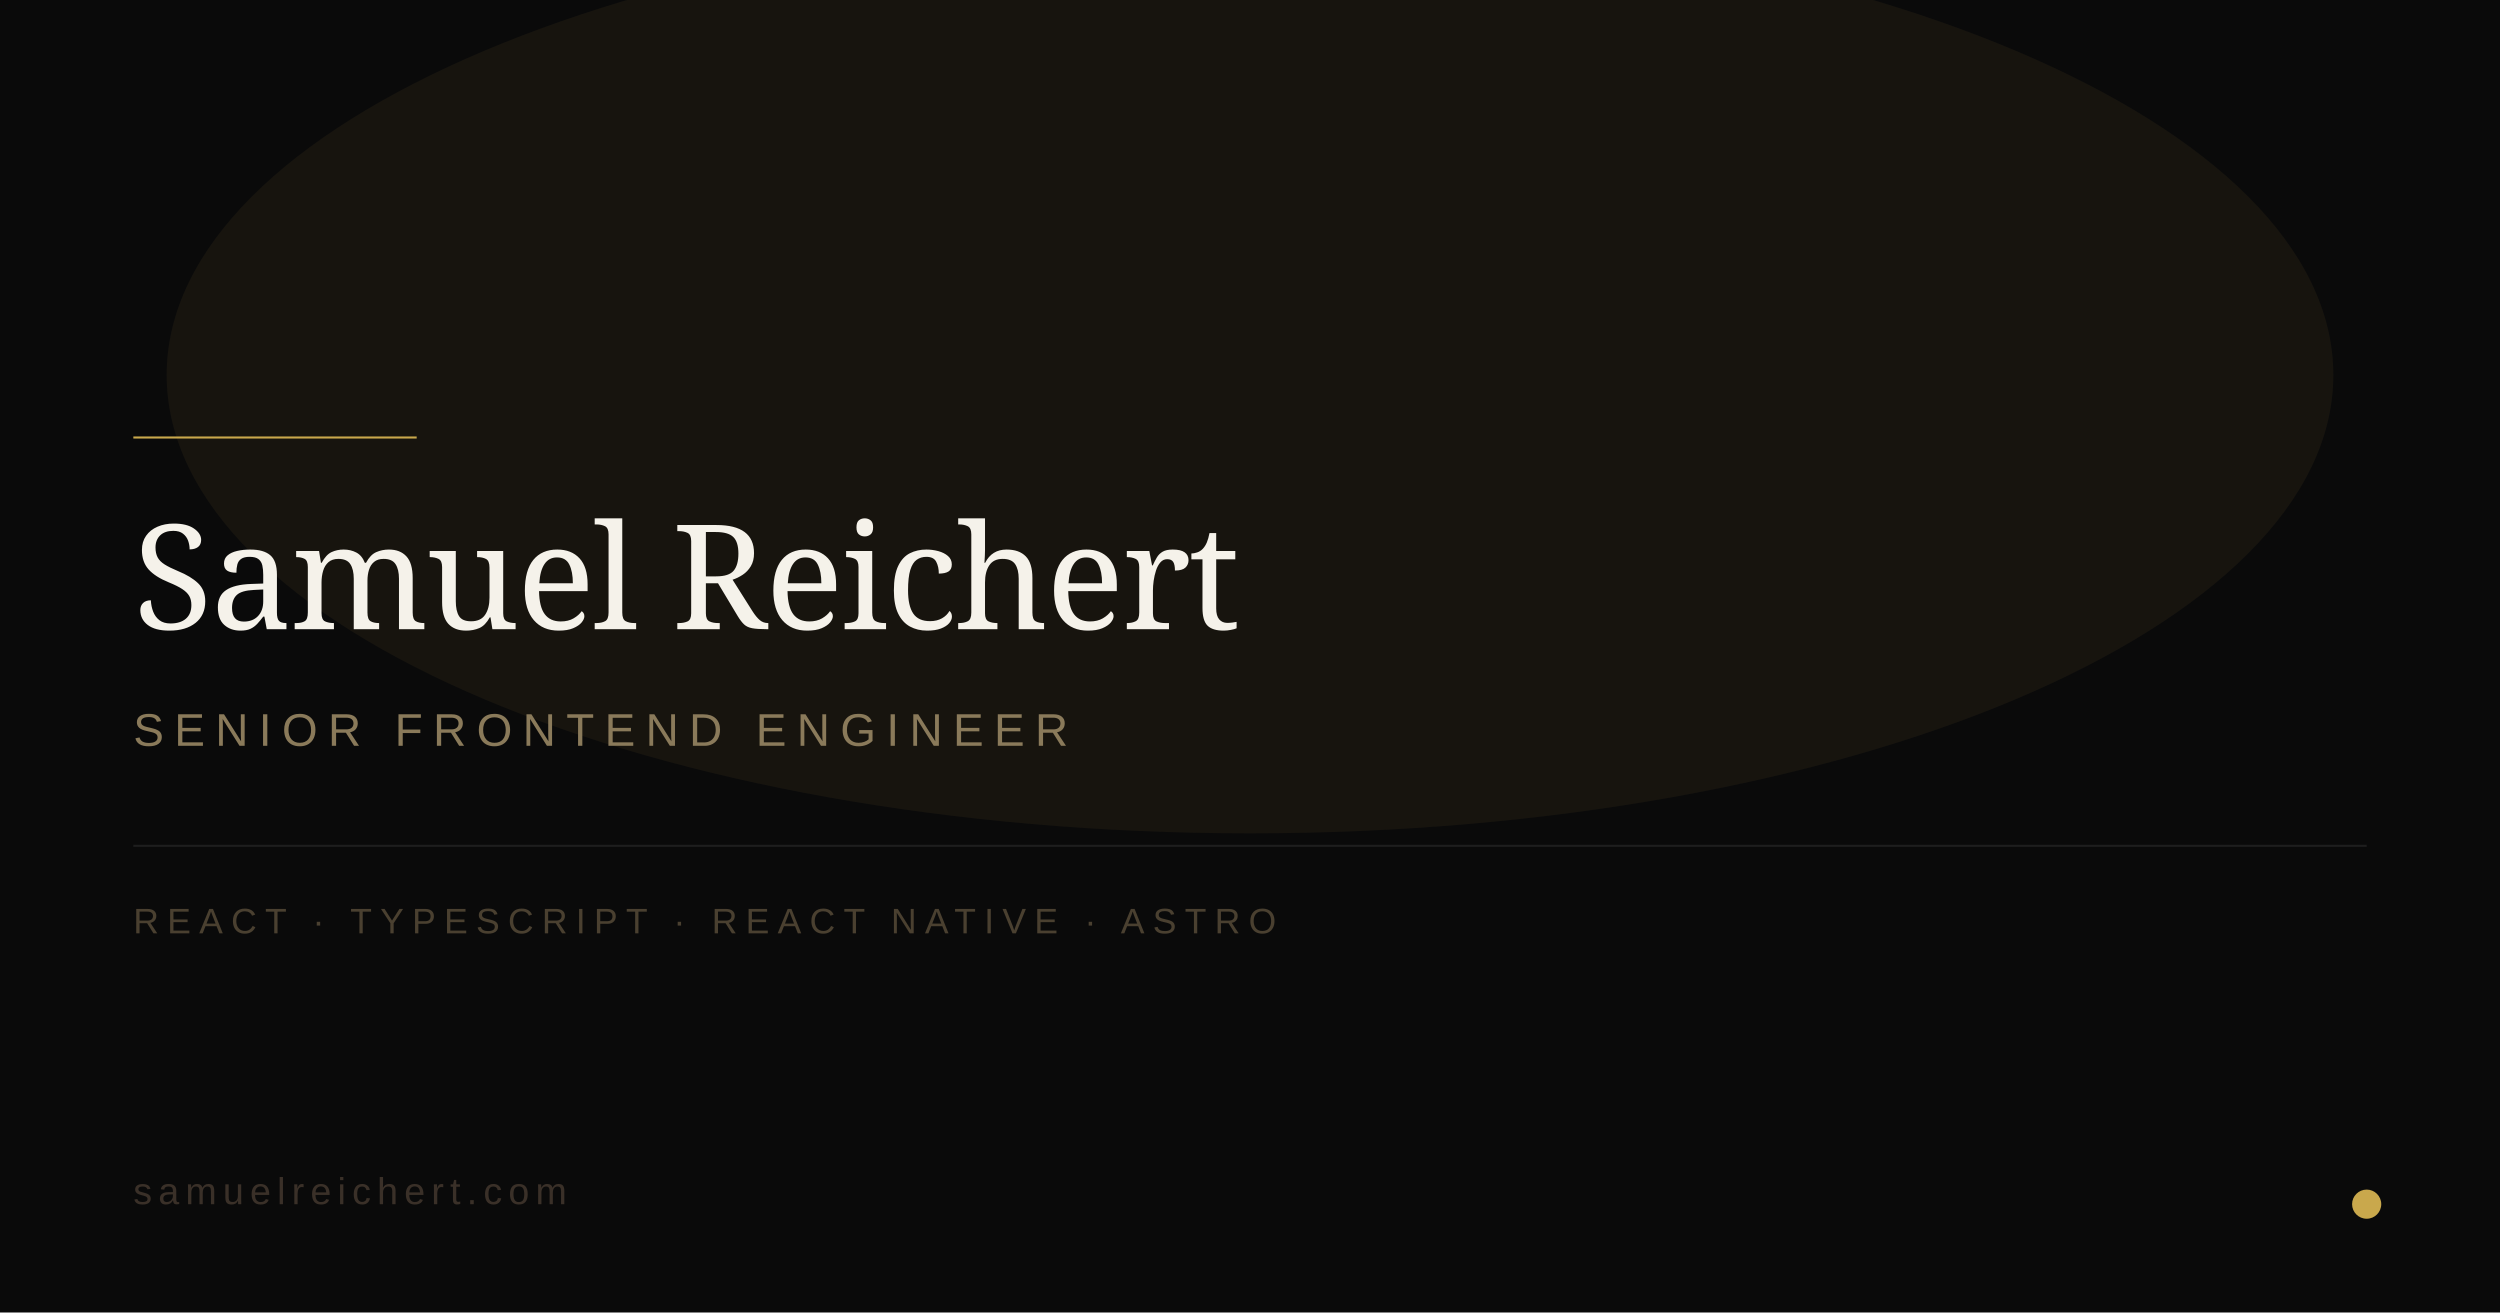
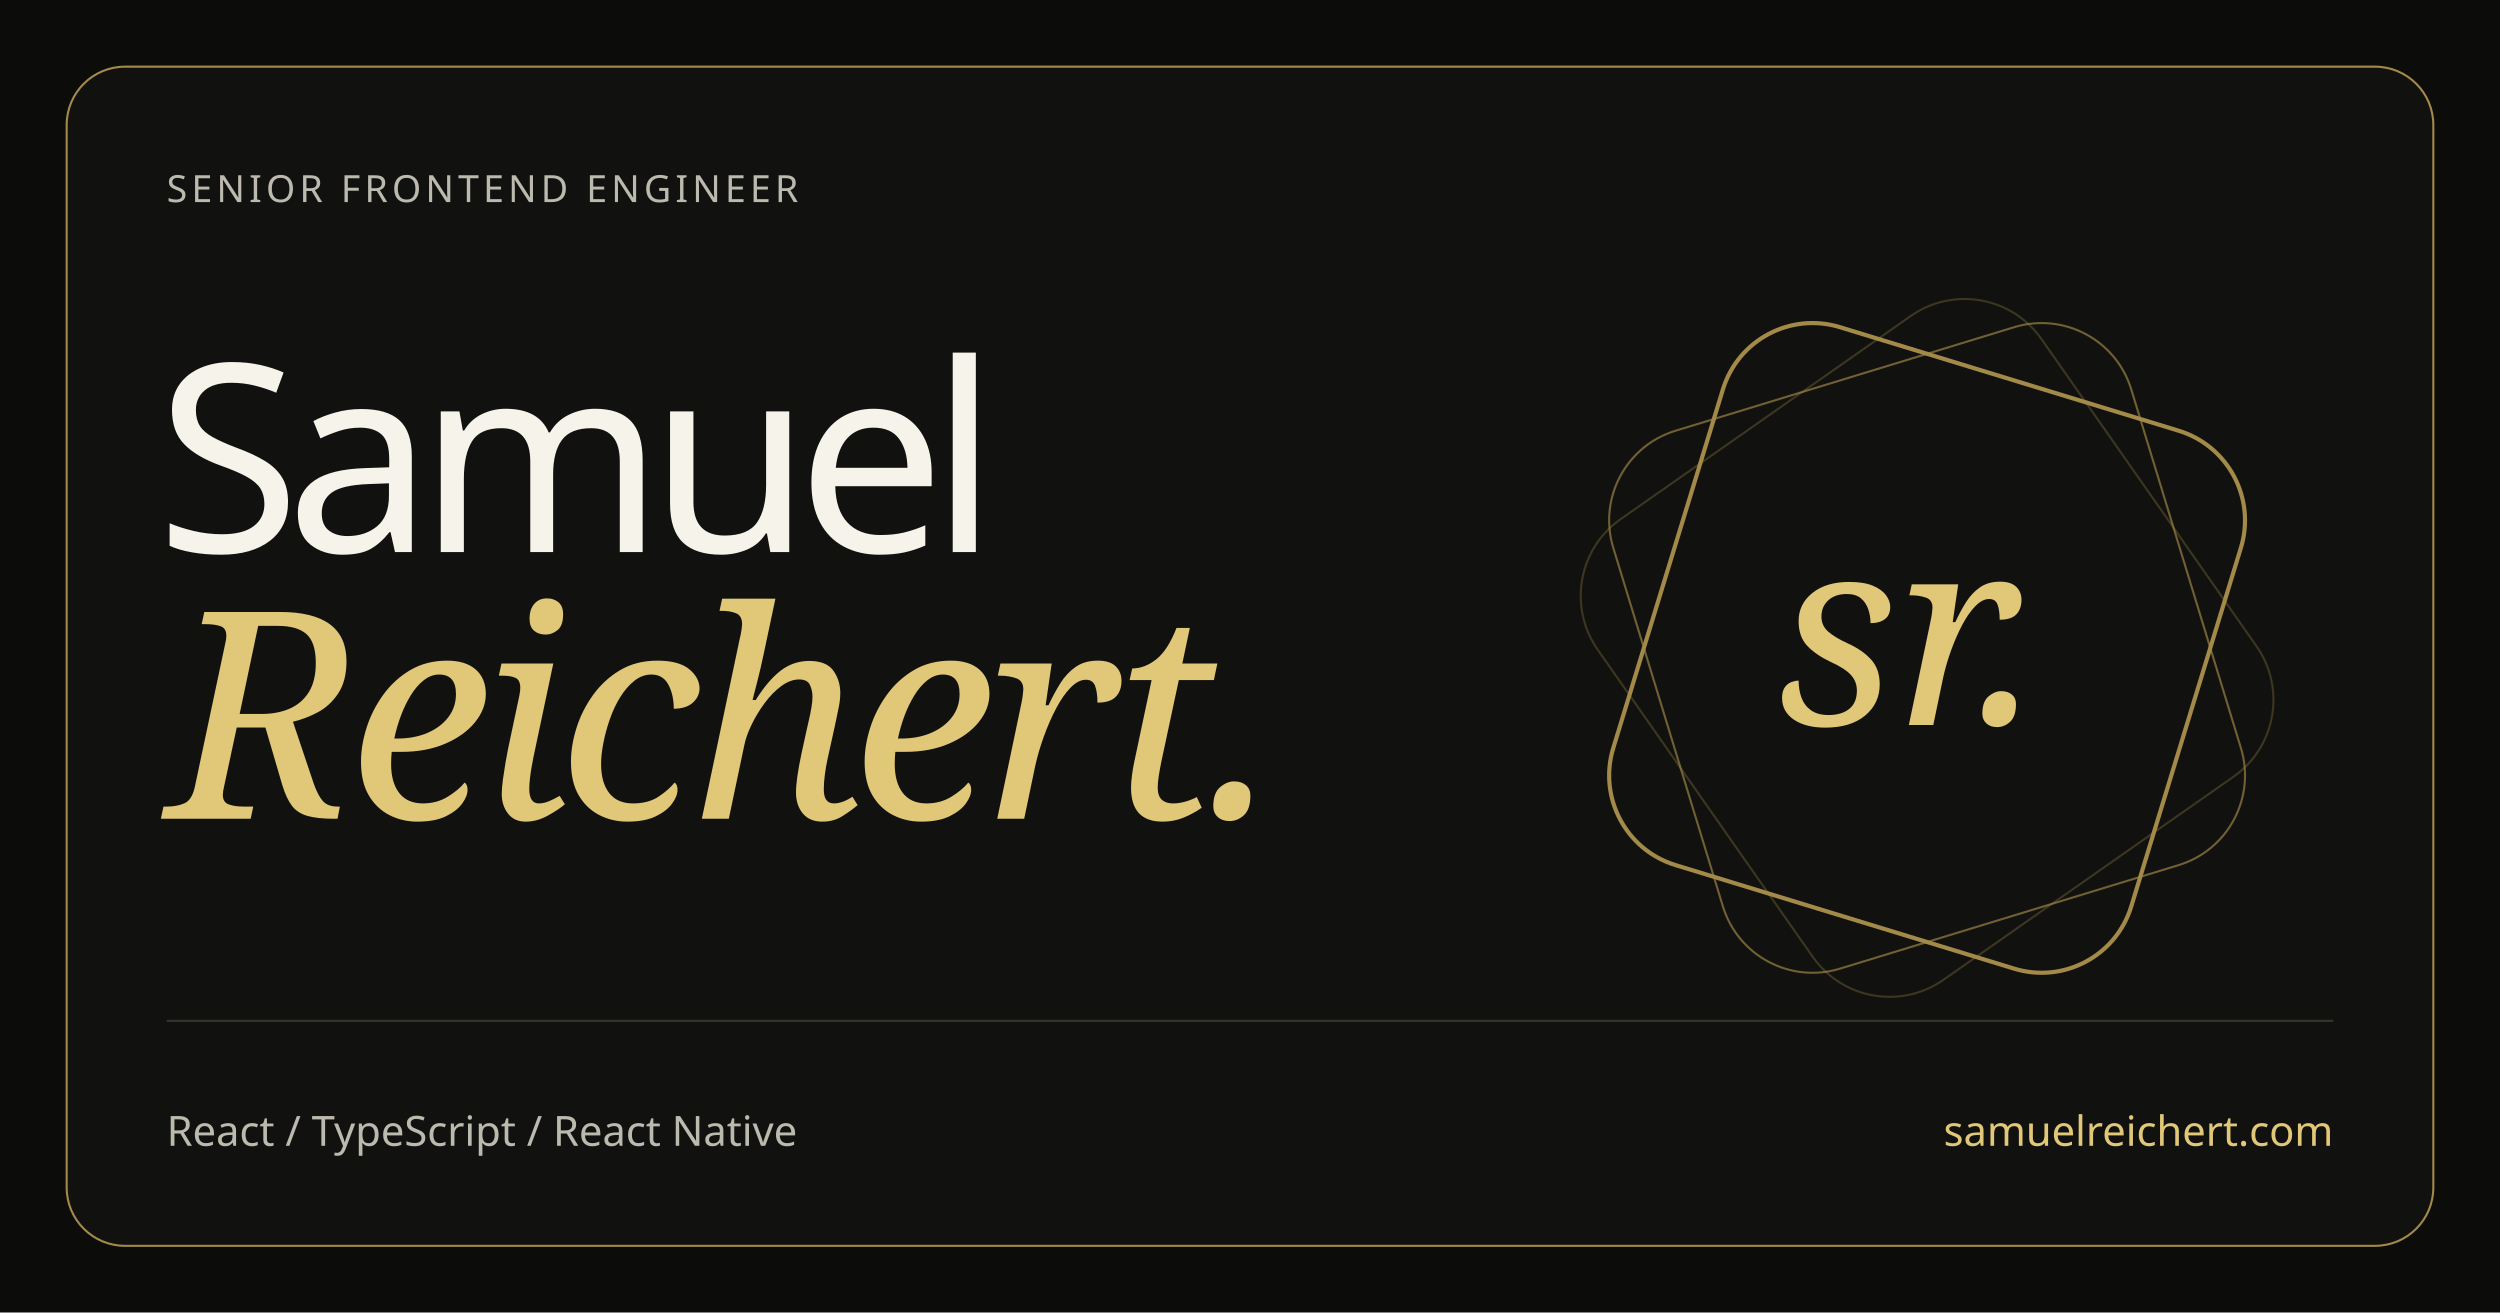
<svg xmlns="http://www.w3.org/2000/svg" width="1200" height="630" viewBox="0 0 1200 630">
-   <rect width="1200" height="630" fill="#0A0A0A" />
-   <ellipse cx="600" cy="180" rx="520" ry="220" fill="rgba(201,168,76,0.07)" />
-   <line x1="64" y1="210" x2="200" y2="210" stroke="#C9A84C" stroke-width="1" />
-   <text x="64" y="302" font-family="Georgia, serif" font-size="70" font-weight="500" fill="#F5F2EA" letter-spacing="-1">Samuel Reichert</text>
-   <text x="64" y="358" font-family="Arial, Helvetica, sans-serif" font-size="22" fill="#8A7A5A" letter-spacing="5">SENIOR FRONTEND ENGINEER</text>
-   <line x1="64" y1="406" x2="1136" y2="406" stroke="#1E1E1E" stroke-width="1" />
-   <text x="64" y="448" font-family="Arial, Helvetica, sans-serif" font-size="17" fill="#4A4030" letter-spacing="4">REACT  ·  TYPESCRIPT  ·  REACT NATIVE  ·  ASTRO</text>
-   <text x="64" y="578" font-family="Arial, Helvetica, sans-serif" font-size="18" fill="#3A3028" letter-spacing="3">samuelreichert.com</text>
-   <circle cx="1136" cy="578" r="7" fill="#C9A84C" />
+   <rect width="1200" height="630" fill="#0c0c0b" />
+   <rect x="32" y="32" width="1136" height="566" rx="28" fill="#11120f" stroke="#a38a48" />
+   <text x="80" y="97" font-family="sans-serif" font-size="18" letter-spacing="2" fill="#bcb9ae">SENIOR FRONTEND ENGINEER</text>
+   <text x="75" y="265" font-family="sans-serif" font-size="126" letter-spacing="-7" fill="#f6f3eb">Samuel</text>
+   <text x="80" y="393" font-family="serif" font-style="italic" font-size="139" letter-spacing="-5" fill="#e1c778">Reichert.</text>
+   <g fill="none" stroke="#a38a48">
+     <rect x="795" y="176" width="260" height="270" rx="45" transform="rotate(17 925 311)" stroke-width="2" />
+     <rect x="795" y="176" width="260" height="270" rx="45" transform="rotate(-17 925 311)" opacity=".65" />
+     <rect x="795" y="176" width="260" height="270" rx="45" transform="rotate(-35 925 311)" opacity=".3" />
+   </g>
+   <text x="916" y="348" text-anchor="middle" font-family="serif" font-style="italic" font-size="126" fill="#e1c778">sr.</text>
+   <path d="M80 490h1040" stroke="#34352d" />
+   <text x="80" y="550" font-family="sans-serif" font-size="20" fill="#bcb9ae">React / TypeScript / React Native</text>
+   <text x="1120" y="550" text-anchor="end" font-family="sans-serif" font-size="20" fill="#e1c778">samuelreichert.com</text>
</svg>
